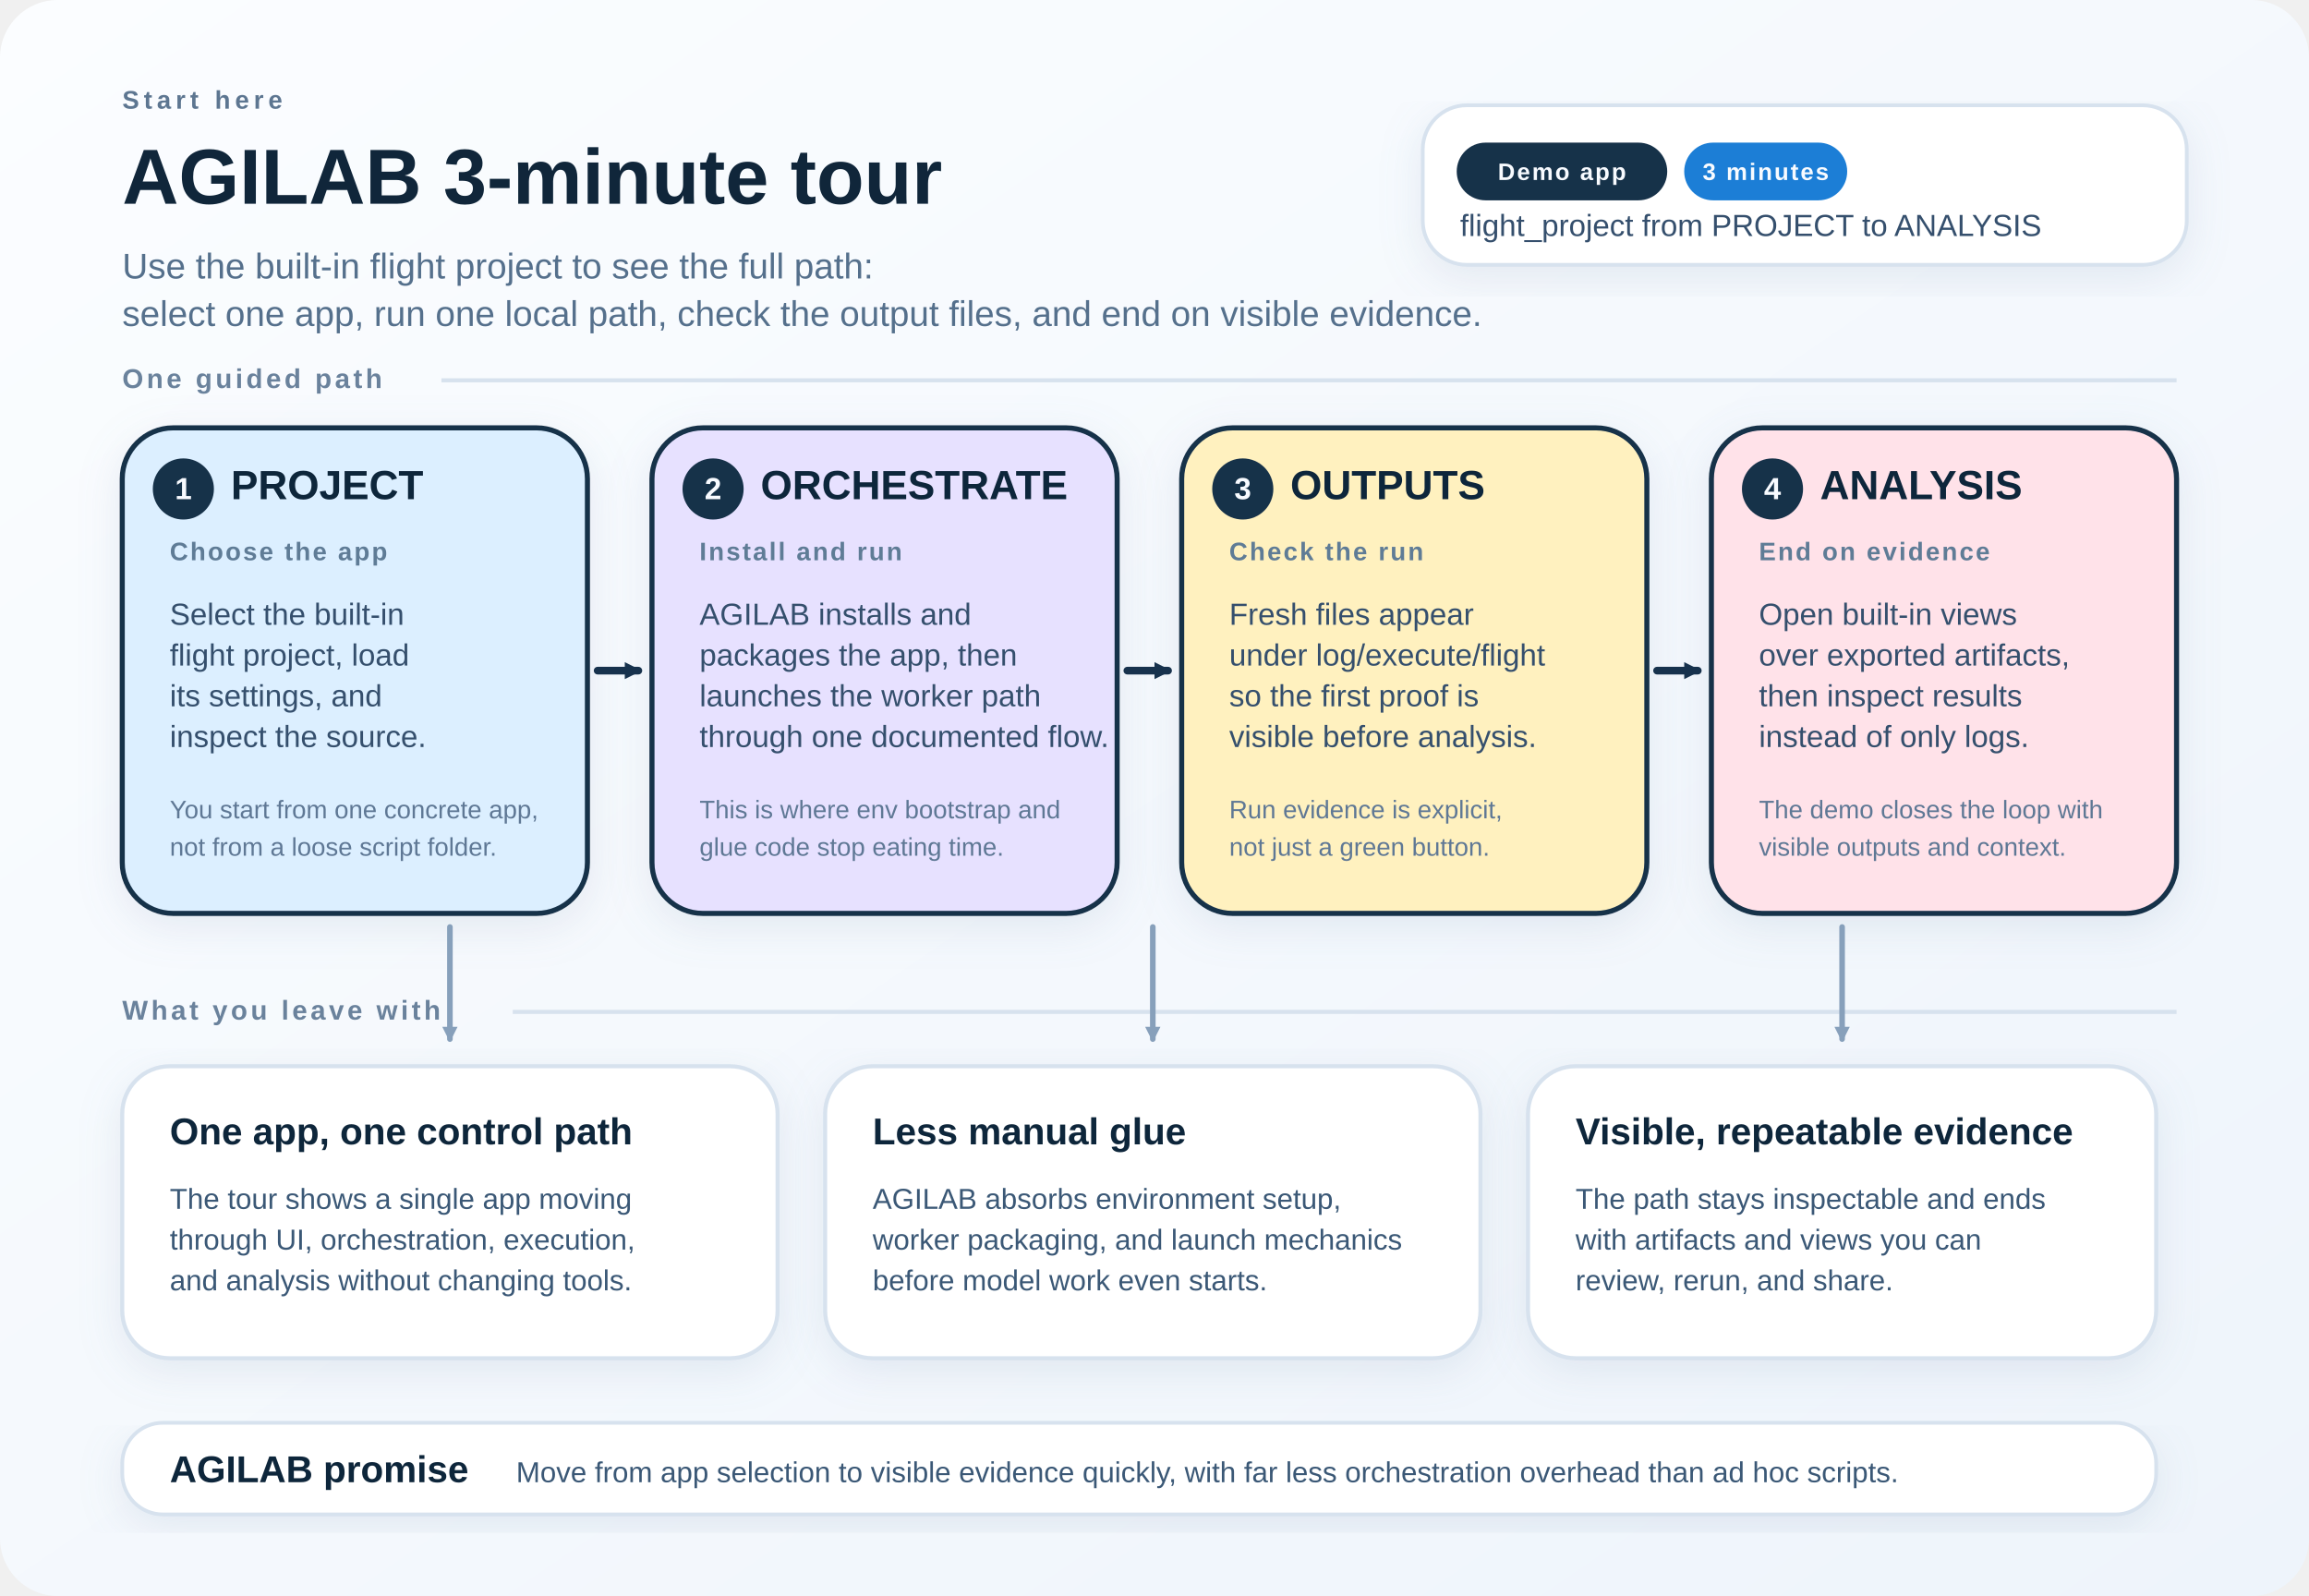
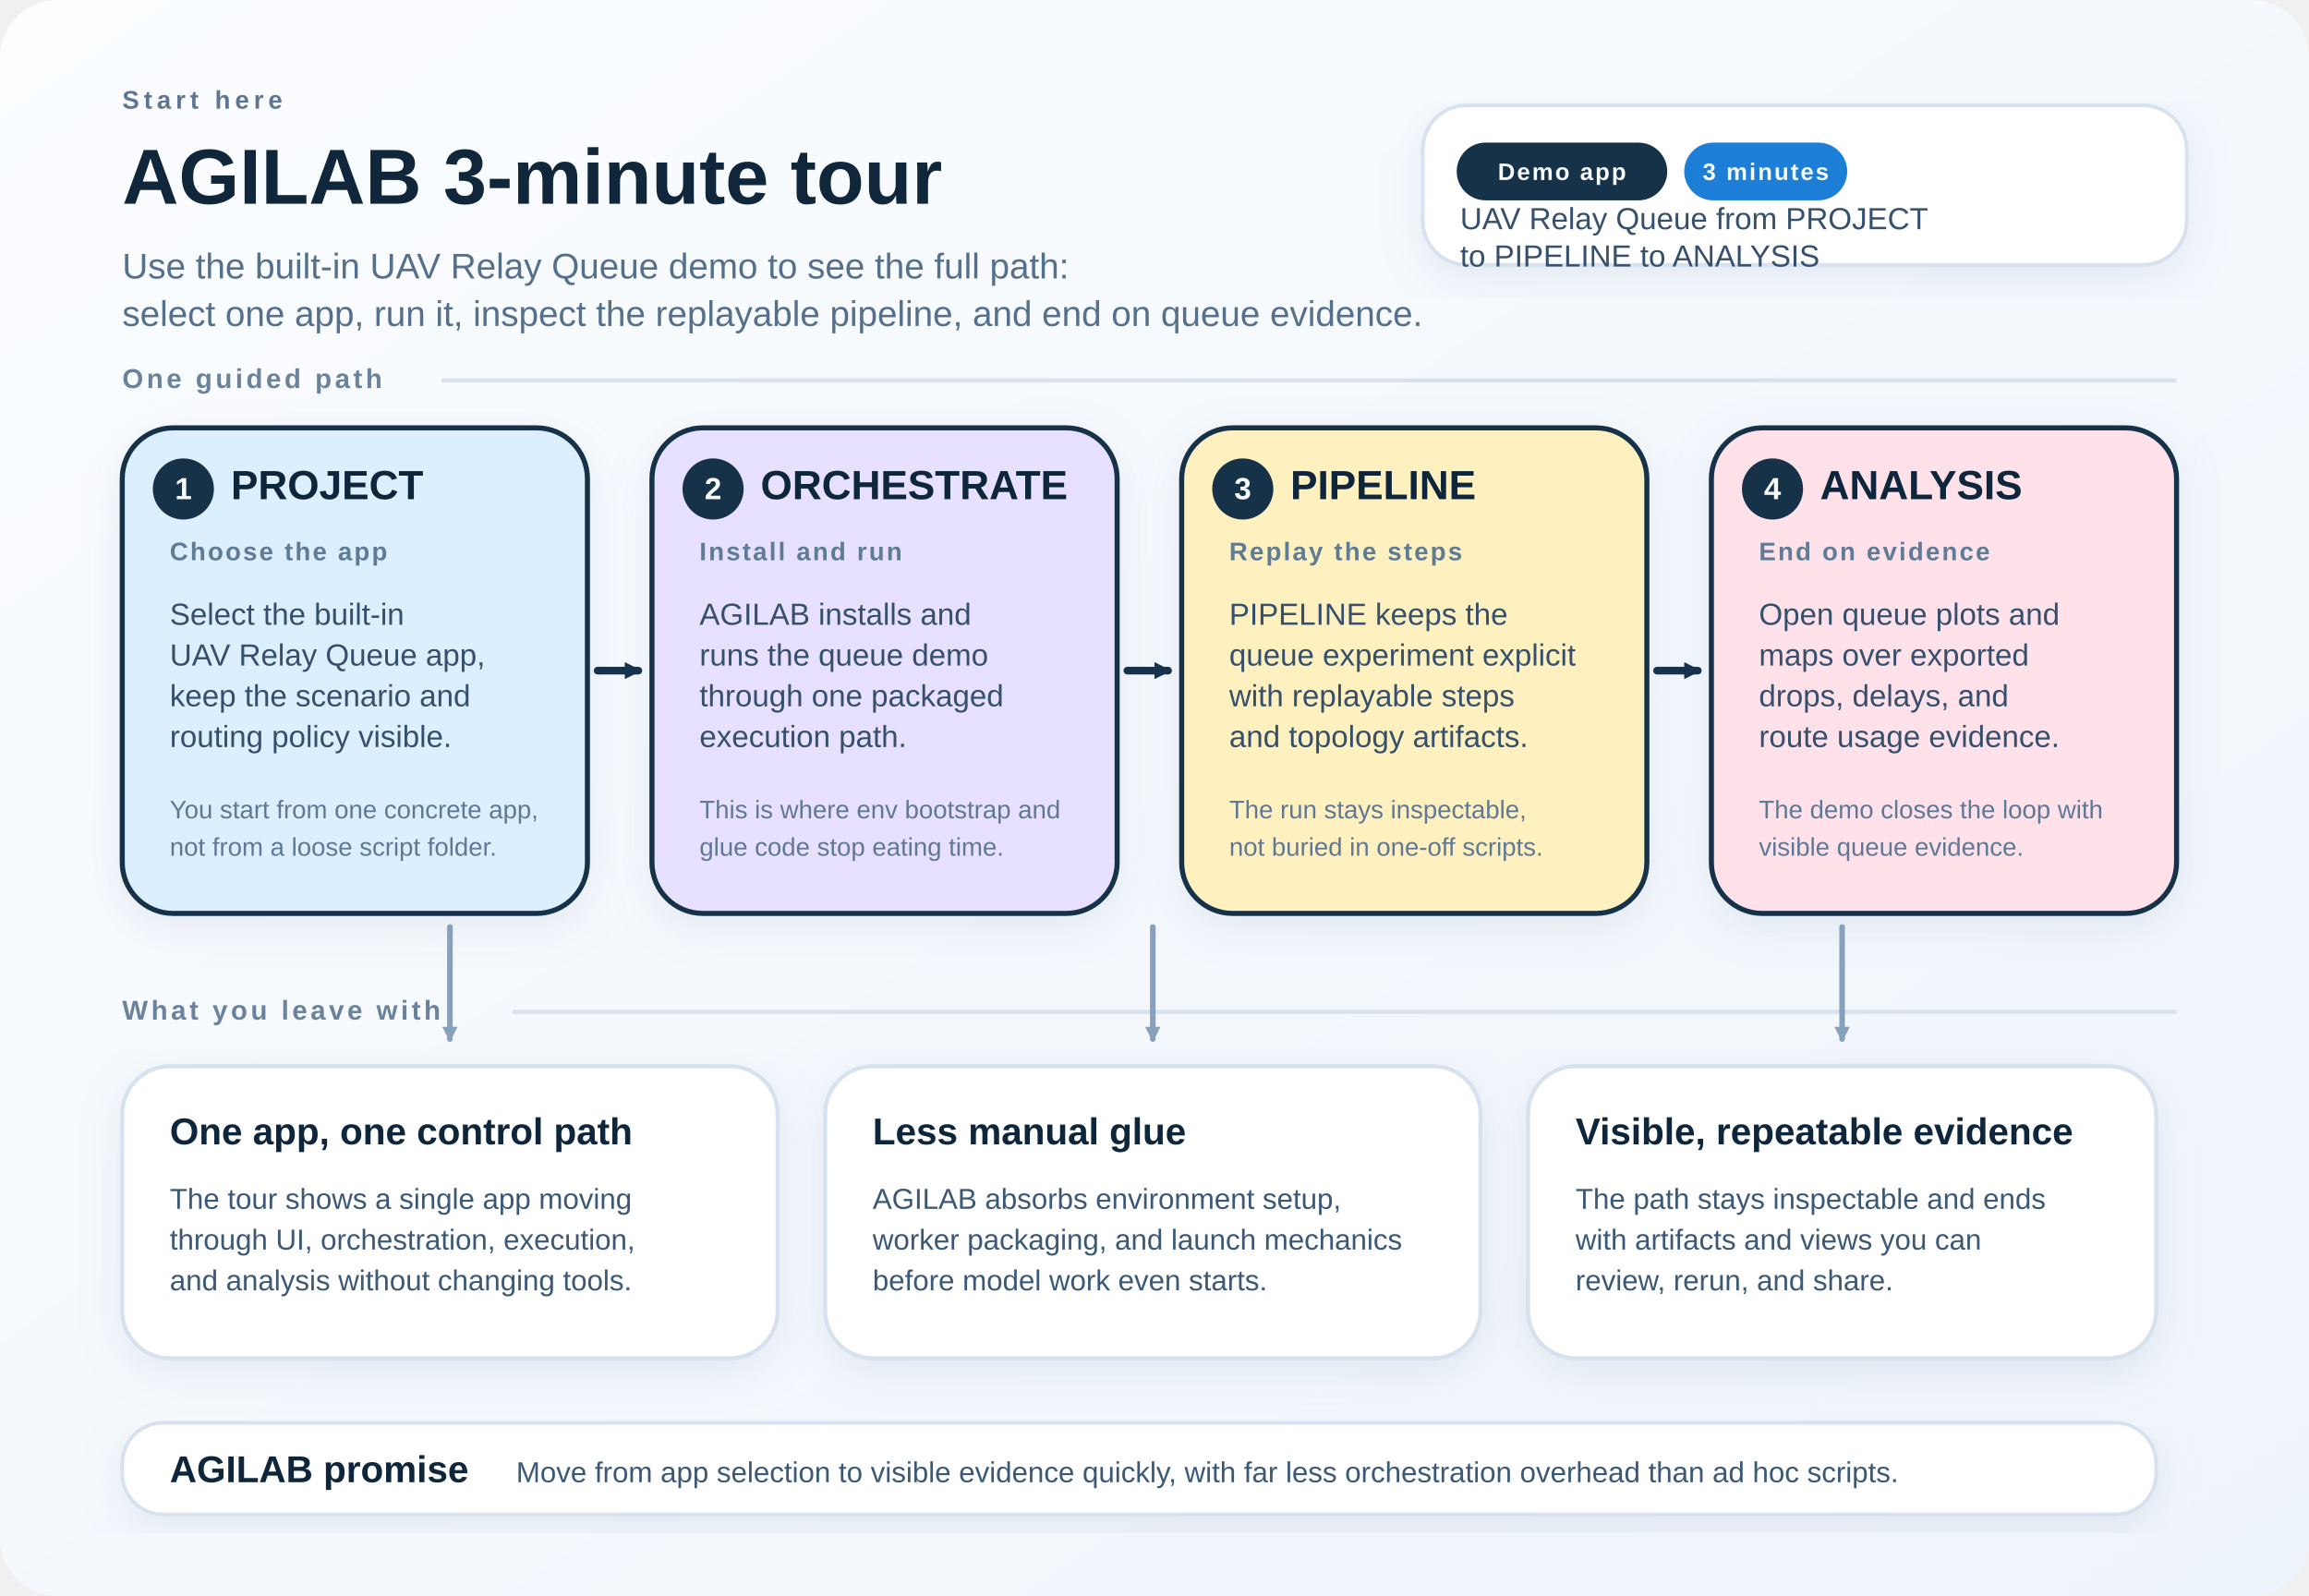
<svg xmlns="http://www.w3.org/2000/svg" width="1360" height="940" viewBox="0 0 1360 940" role="img" aria-labelledby="title desc">
  <defs>
    <style>
      text {
        font-family: Arial, Helvetica, sans-serif;
        fill: #10263a;
      }
      .title {
        font-size: 46px;
        font-weight: 700;
      }
      .subtitle {
        font-size: 21px;
        fill: #55708c;
      }
      .eyebrow {
        font-size: 15px;
        font-weight: 700;
        letter-spacing: 0.18em;
        text-transform: uppercase;
        fill: #5d7691;
      }
      .chip-text {
        font-size: 14px;
        font-weight: 700;
        letter-spacing: 0.08em;
        text-transform: uppercase;
        fill: #f8fbff;
      }
      .section-label {
        font-size: 16px;
        font-weight: 700;
        letter-spacing: 0.12em;
        text-transform: uppercase;
        fill: #6a829c;
      }
      .card-title {
        font-size: 24px;
        font-weight: 700;
      }
      .card-kicker {
        font-size: 15px;
        font-weight: 700;
        fill: #5f7b96;
        letter-spacing: 0.08em;
        text-transform: uppercase;
      }
      .body {
        font-size: 18px;
        fill: #35506d;
      }
      .mini {
        font-size: 15px;
        fill: #5f7895;
      }
      .benefit-title {
        font-size: 22px;
        font-weight: 700;
      }
      .benefit-body {
        font-size: 17px;
        fill: #3a5876;
      }
      .step {
        fill: #18324a;
      }
      .step-text {
        font-size: 18px;
        font-weight: 700;
        fill: #f8fbff;
      }
      .pill-dark {
        fill: #18324a;
      }
      .pill-accent {
        fill: #1c7ed6;
      }
      .line {
        stroke: #d7e2ee;
        stroke-width: 2.4;
      }
      .arrow {
        stroke: #17324d;
        stroke-width: 4.5;
        stroke-linecap: round;
        marker-end: url(#arrowHead);
      }
      .soft-arrow {
        stroke: #87a0bb;
        stroke-width: 3.3;
        stroke-linecap: round;
        marker-end: url(#softArrowHead);
      }
      .card-stroke {
        stroke: #16314a;
        stroke-width: 3;
      }
    </style>
    <linearGradient id="bg" x1="0%" y1="0%" x2="100%" y2="100%">
      <stop offset="0%" stop-color="#fbfdff" />
      <stop offset="100%" stop-color="#eef4fb" />
    </linearGradient>
    <filter id="shadow" x="-10%" y="-10%" width="130%" height="130%">
      <feDropShadow dx="0" dy="7" stdDeviation="12" flood-color="#8da4be" flood-opacity="0.18" />
    </filter>
    <marker id="arrowHead" markerWidth="10" markerHeight="10" refX="8" refY="5" orient="auto" markerUnits="userSpaceOnUse">
      <path d="M 0 0 L 10 5 L 0 10 z" fill="#17324d" />
    </marker>
    <marker id="softArrowHead" markerWidth="9" markerHeight="9" refX="7.2" refY="4.5" orient="auto" markerUnits="userSpaceOnUse">
      <path d="M 0 0 L 9 4.5 L 0 9 z" fill="#87a0bb" />
    </marker>
  </defs>
  <rect x="0" y="0" width="1360" height="940" rx="34" ry="34" fill="url(#bg)" />
  <g transform="translate(72,64)">
    <text class="eyebrow" x="0" y="0">Start here</text>
    <text class="title" x="0" y="56">AGILAB 3-minute tour</text>
    <text class="subtitle" x="0" y="100">
-       <tspan x="0" dy="0">Use the built-in flight project to see the full path:</tspan>
-       <tspan x="0" dy="28">select one app, run one local path, check the output files, and end on visible evidence.</tspan>
+       <tspan x="0" dy="0">Use the built-in UAV Relay Queue demo to see the full path:</tspan>
+       <tspan x="0" dy="28">select one app, run it, inspect the replayable pipeline, and end on queue evidence.</tspan>
    </text>
  </g>
  <g transform="translate(838,62)" filter="url(#shadow)">
    <rect x="0" y="0" width="450" height="94" rx="26" ry="26" fill="#ffffff" stroke="#d7e2ee" stroke-width="2.2" />
    <rect x="20" y="22" width="124" height="34" rx="17" ry="17" class="pill-dark" />
    <text class="chip-text" x="82" y="44" text-anchor="middle">Demo app</text>
    <rect x="154" y="22" width="96" height="34" rx="17" ry="17" class="pill-accent" />
    <text class="chip-text" x="202" y="44" text-anchor="middle">3 minutes</text>
-     <text class="body" x="22" y="77">flight_project from PROJECT to ANALYSIS</text>
+     <text class="body" x="22" y="73">
+       <tspan x="22" dy="0">UAV Relay Queue from PROJECT</tspan>
+       <tspan x="22" dy="22">to PIPELINE to ANALYSIS</tspan>
+     </text>
  </g>
  <g transform="translate(72,224)">
    <text class="section-label" x="0" y="0" dominant-baseline="middle">One guided path</text>
    <line class="line" x1="188" y1="0" x2="1210" y2="0" />
  </g>
  <g transform="translate(72,252)" filter="url(#shadow)">
    <rect x="0" y="0" width="274" height="286" rx="30" ry="30" fill="#dcefff" class="card-stroke" />
    <circle class="step" cx="36" cy="36" r="18" />
    <text class="step-text" x="36" y="42" text-anchor="middle">1</text>
    <text class="card-title" x="64" y="42">PROJECT</text>
    <text class="card-kicker" x="28" y="78">Choose the app</text>
    <text class="body" x="28" y="116">
      <tspan x="28" dy="0">Select the built-in</tspan>
-       <tspan x="28" dy="24">flight project, load</tspan>
-       <tspan x="28" dy="24">its settings, and</tspan>
-       <tspan x="28" dy="24">inspect the source.</tspan>
+       <tspan x="28" dy="24">UAV Relay Queue app,</tspan>
+       <tspan x="28" dy="24">keep the scenario and</tspan>
+       <tspan x="28" dy="24">routing policy visible.</tspan>
    </text>
    <text class="mini" x="28" y="230">
      <tspan x="28" dy="0">You start from one concrete app,</tspan>
      <tspan x="28" dy="22">not from a loose script folder.</tspan>
    </text>
  </g>
  <g transform="translate(384,252)" filter="url(#shadow)">
    <rect x="0" y="0" width="274" height="286" rx="30" ry="30" fill="#e7e1ff" class="card-stroke" />
    <circle class="step" cx="36" cy="36" r="18" />
    <text class="step-text" x="36" y="42" text-anchor="middle">2</text>
    <text class="card-title" x="64" y="42">ORCHESTRATE</text>
    <text class="card-kicker" x="28" y="78">Install and run</text>
    <text class="body" x="28" y="116">
      <tspan x="28" dy="0">AGILAB installs and</tspan>
-       <tspan x="28" dy="24">packages the app, then</tspan>
-       <tspan x="28" dy="24">launches the worker path</tspan>
-       <tspan x="28" dy="24">through one documented flow.</tspan>
+       <tspan x="28" dy="24">runs the queue demo</tspan>
+       <tspan x="28" dy="24">through one packaged</tspan>
+       <tspan x="28" dy="24">execution path.</tspan>
    </text>
    <text class="mini" x="28" y="230">
      <tspan x="28" dy="0">This is where env bootstrap and</tspan>
      <tspan x="28" dy="22">glue code stop eating time.</tspan>
    </text>
  </g>
  <g transform="translate(696,252)" filter="url(#shadow)">
    <rect x="0" y="0" width="274" height="286" rx="30" ry="30" fill="#fff1bf" class="card-stroke" />
    <circle class="step" cx="36" cy="36" r="18" />
    <text class="step-text" x="36" y="42" text-anchor="middle">3</text>
-     <text class="card-title" x="64" y="42">OUTPUTS</text>
-     <text class="card-kicker" x="28" y="78">Check the run</text>
-     <text class="body" x="28" y="116">
-       <tspan x="28" dy="0">Fresh files appear</tspan>
-       <tspan x="28" dy="24">under log/execute/flight</tspan>
-       <tspan x="28" dy="24">so the first proof is</tspan>
-       <tspan x="28" dy="24">visible before analysis.</tspan>
-     </text>
-     <text class="mini" x="28" y="230">
-       <tspan x="28" dy="0">Run evidence is explicit,</tspan>
-       <tspan x="28" dy="22">not just a green button.</tspan>
+     <text class="card-title" x="64" y="42">PIPELINE</text>
+     <text class="card-kicker" x="28" y="78">Replay the steps</text>
+     <text class="body" x="28" y="116">
+       <tspan x="28" dy="0">PIPELINE keeps the</tspan>
+       <tspan x="28" dy="24">queue experiment explicit</tspan>
+       <tspan x="28" dy="24">with replayable steps</tspan>
+       <tspan x="28" dy="24">and topology artifacts.</tspan>
+     </text>
+     <text class="mini" x="28" y="230">
+       <tspan x="28" dy="0">The run stays inspectable,</tspan>
+       <tspan x="28" dy="22">not buried in one-off scripts.</tspan>
    </text>
  </g>
  <g transform="translate(1008,252)" filter="url(#shadow)">
    <rect x="0" y="0" width="274" height="286" rx="30" ry="30" fill="#ffe2e9" class="card-stroke" />
    <circle class="step" cx="36" cy="36" r="18" />
    <text class="step-text" x="36" y="42" text-anchor="middle">4</text>
    <text class="card-title" x="64" y="42">ANALYSIS</text>
    <text class="card-kicker" x="28" y="78">End on evidence</text>
    <text class="body" x="28" y="116">
-       <tspan x="28" dy="0">Open built-in views</tspan>
-       <tspan x="28" dy="24">over exported artifacts,</tspan>
-       <tspan x="28" dy="24">then inspect results</tspan>
-       <tspan x="28" dy="24">instead of only logs.</tspan>
+       <tspan x="28" dy="0">Open queue plots and</tspan>
+       <tspan x="28" dy="24">maps over exported</tspan>
+       <tspan x="28" dy="24">drops, delays, and</tspan>
+       <tspan x="28" dy="24">route usage evidence.</tspan>
    </text>
    <text class="mini" x="28" y="230">
      <tspan x="28" dy="0">The demo closes the loop with</tspan>
-       <tspan x="28" dy="22">visible outputs and context.</tspan>
+       <tspan x="28" dy="22">visible queue evidence.</tspan>
    </text>
  </g>
  <line class="arrow" x1="352" y1="395" x2="376" y2="395" />
  <line class="arrow" x1="664" y1="395" x2="688" y2="395" />
  <line class="arrow" x1="976" y1="395" x2="1000" y2="395" />
  <g transform="translate(72,596)">
    <text class="section-label" x="0" y="0" dominant-baseline="middle">What you leave with</text>
    <line class="line" x1="230" y1="0" x2="1210" y2="0" />
  </g>
  <g transform="translate(72,628)" filter="url(#shadow)">
    <rect x="0" y="0" width="386" height="172" rx="28" ry="28" fill="#ffffff" stroke="#d7e2ee" stroke-width="2.4" />
    <text class="benefit-title" x="28" y="46">One app, one control path</text>
    <text class="benefit-body" x="28" y="84">
      <tspan x="28" dy="0">The tour shows a single app moving</tspan>
      <tspan x="28" dy="24">through UI, orchestration, execution,</tspan>
      <tspan x="28" dy="24">and analysis without changing tools.</tspan>
    </text>
  </g>
  <g transform="translate(486,628)" filter="url(#shadow)">
    <rect x="0" y="0" width="386" height="172" rx="28" ry="28" fill="#ffffff" stroke="#d7e2ee" stroke-width="2.4" />
    <text class="benefit-title" x="28" y="46">Less manual glue</text>
    <text class="benefit-body" x="28" y="84">
      <tspan x="28" dy="0">AGILAB absorbs environment setup,</tspan>
      <tspan x="28" dy="24">worker packaging, and launch mechanics</tspan>
      <tspan x="28" dy="24">before model work even starts.</tspan>
    </text>
  </g>
  <g transform="translate(900,628)" filter="url(#shadow)">
    <rect x="0" y="0" width="370" height="172" rx="28" ry="28" fill="#ffffff" stroke="#d7e2ee" stroke-width="2.4" />
    <text class="benefit-title" x="28" y="46">Visible, repeatable evidence</text>
    <text class="benefit-body" x="28" y="84">
      <tspan x="28" dy="0">The path stays inspectable and ends</tspan>
      <tspan x="28" dy="24">with artifacts and views you can</tspan>
      <tspan x="28" dy="24">review, rerun, and share.</tspan>
    </text>
  </g>
  <line class="soft-arrow" x1="265" y1="546" x2="265" y2="612" />
  <line class="soft-arrow" x1="679" y1="546" x2="679" y2="612" />
  <line class="soft-arrow" x1="1085" y1="546" x2="1085" y2="612" />
  <g transform="translate(72,838)" filter="url(#shadow)">
    <rect x="0" y="0" width="1198" height="54" rx="24" ry="24" fill="#ffffff" stroke="#d7e2ee" stroke-width="2.2" />
    <text class="benefit-title" x="28" y="35">AGILAB promise</text>
    <text class="benefit-body" x="232" y="35">Move from app selection to visible evidence quickly, with far less orchestration overhead than ad hoc scripts.</text>
  </g>
</svg>
